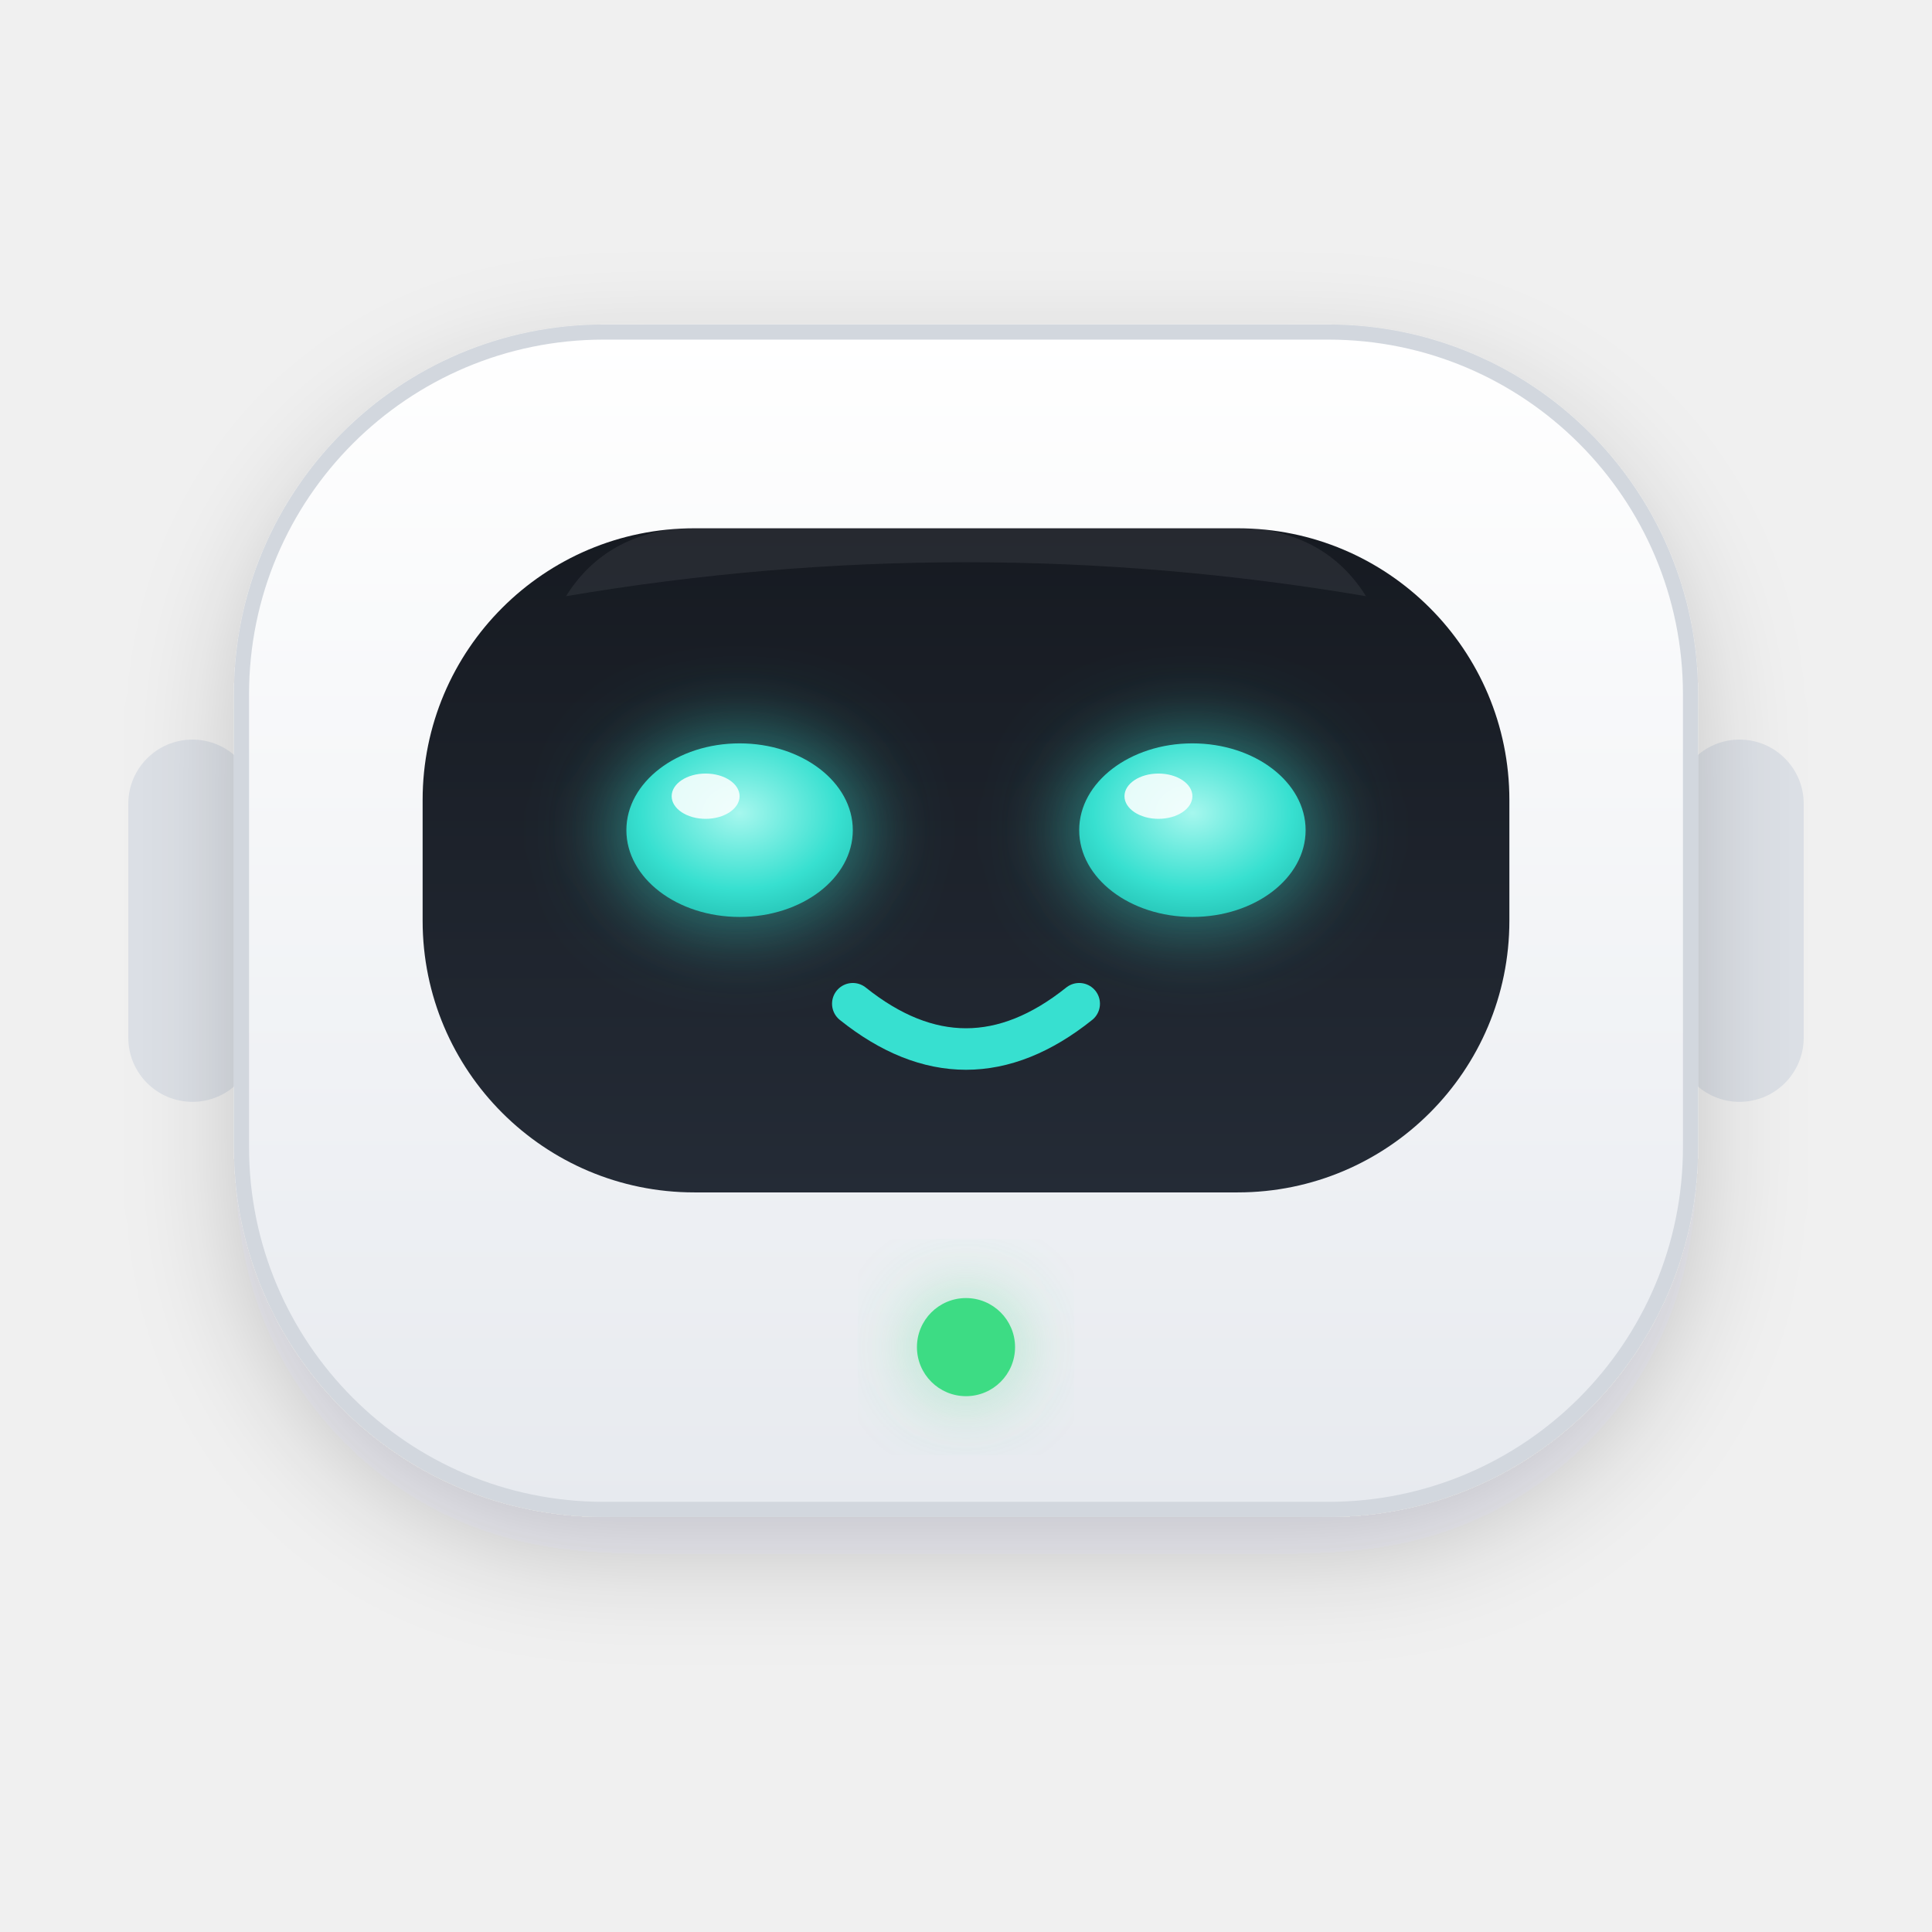
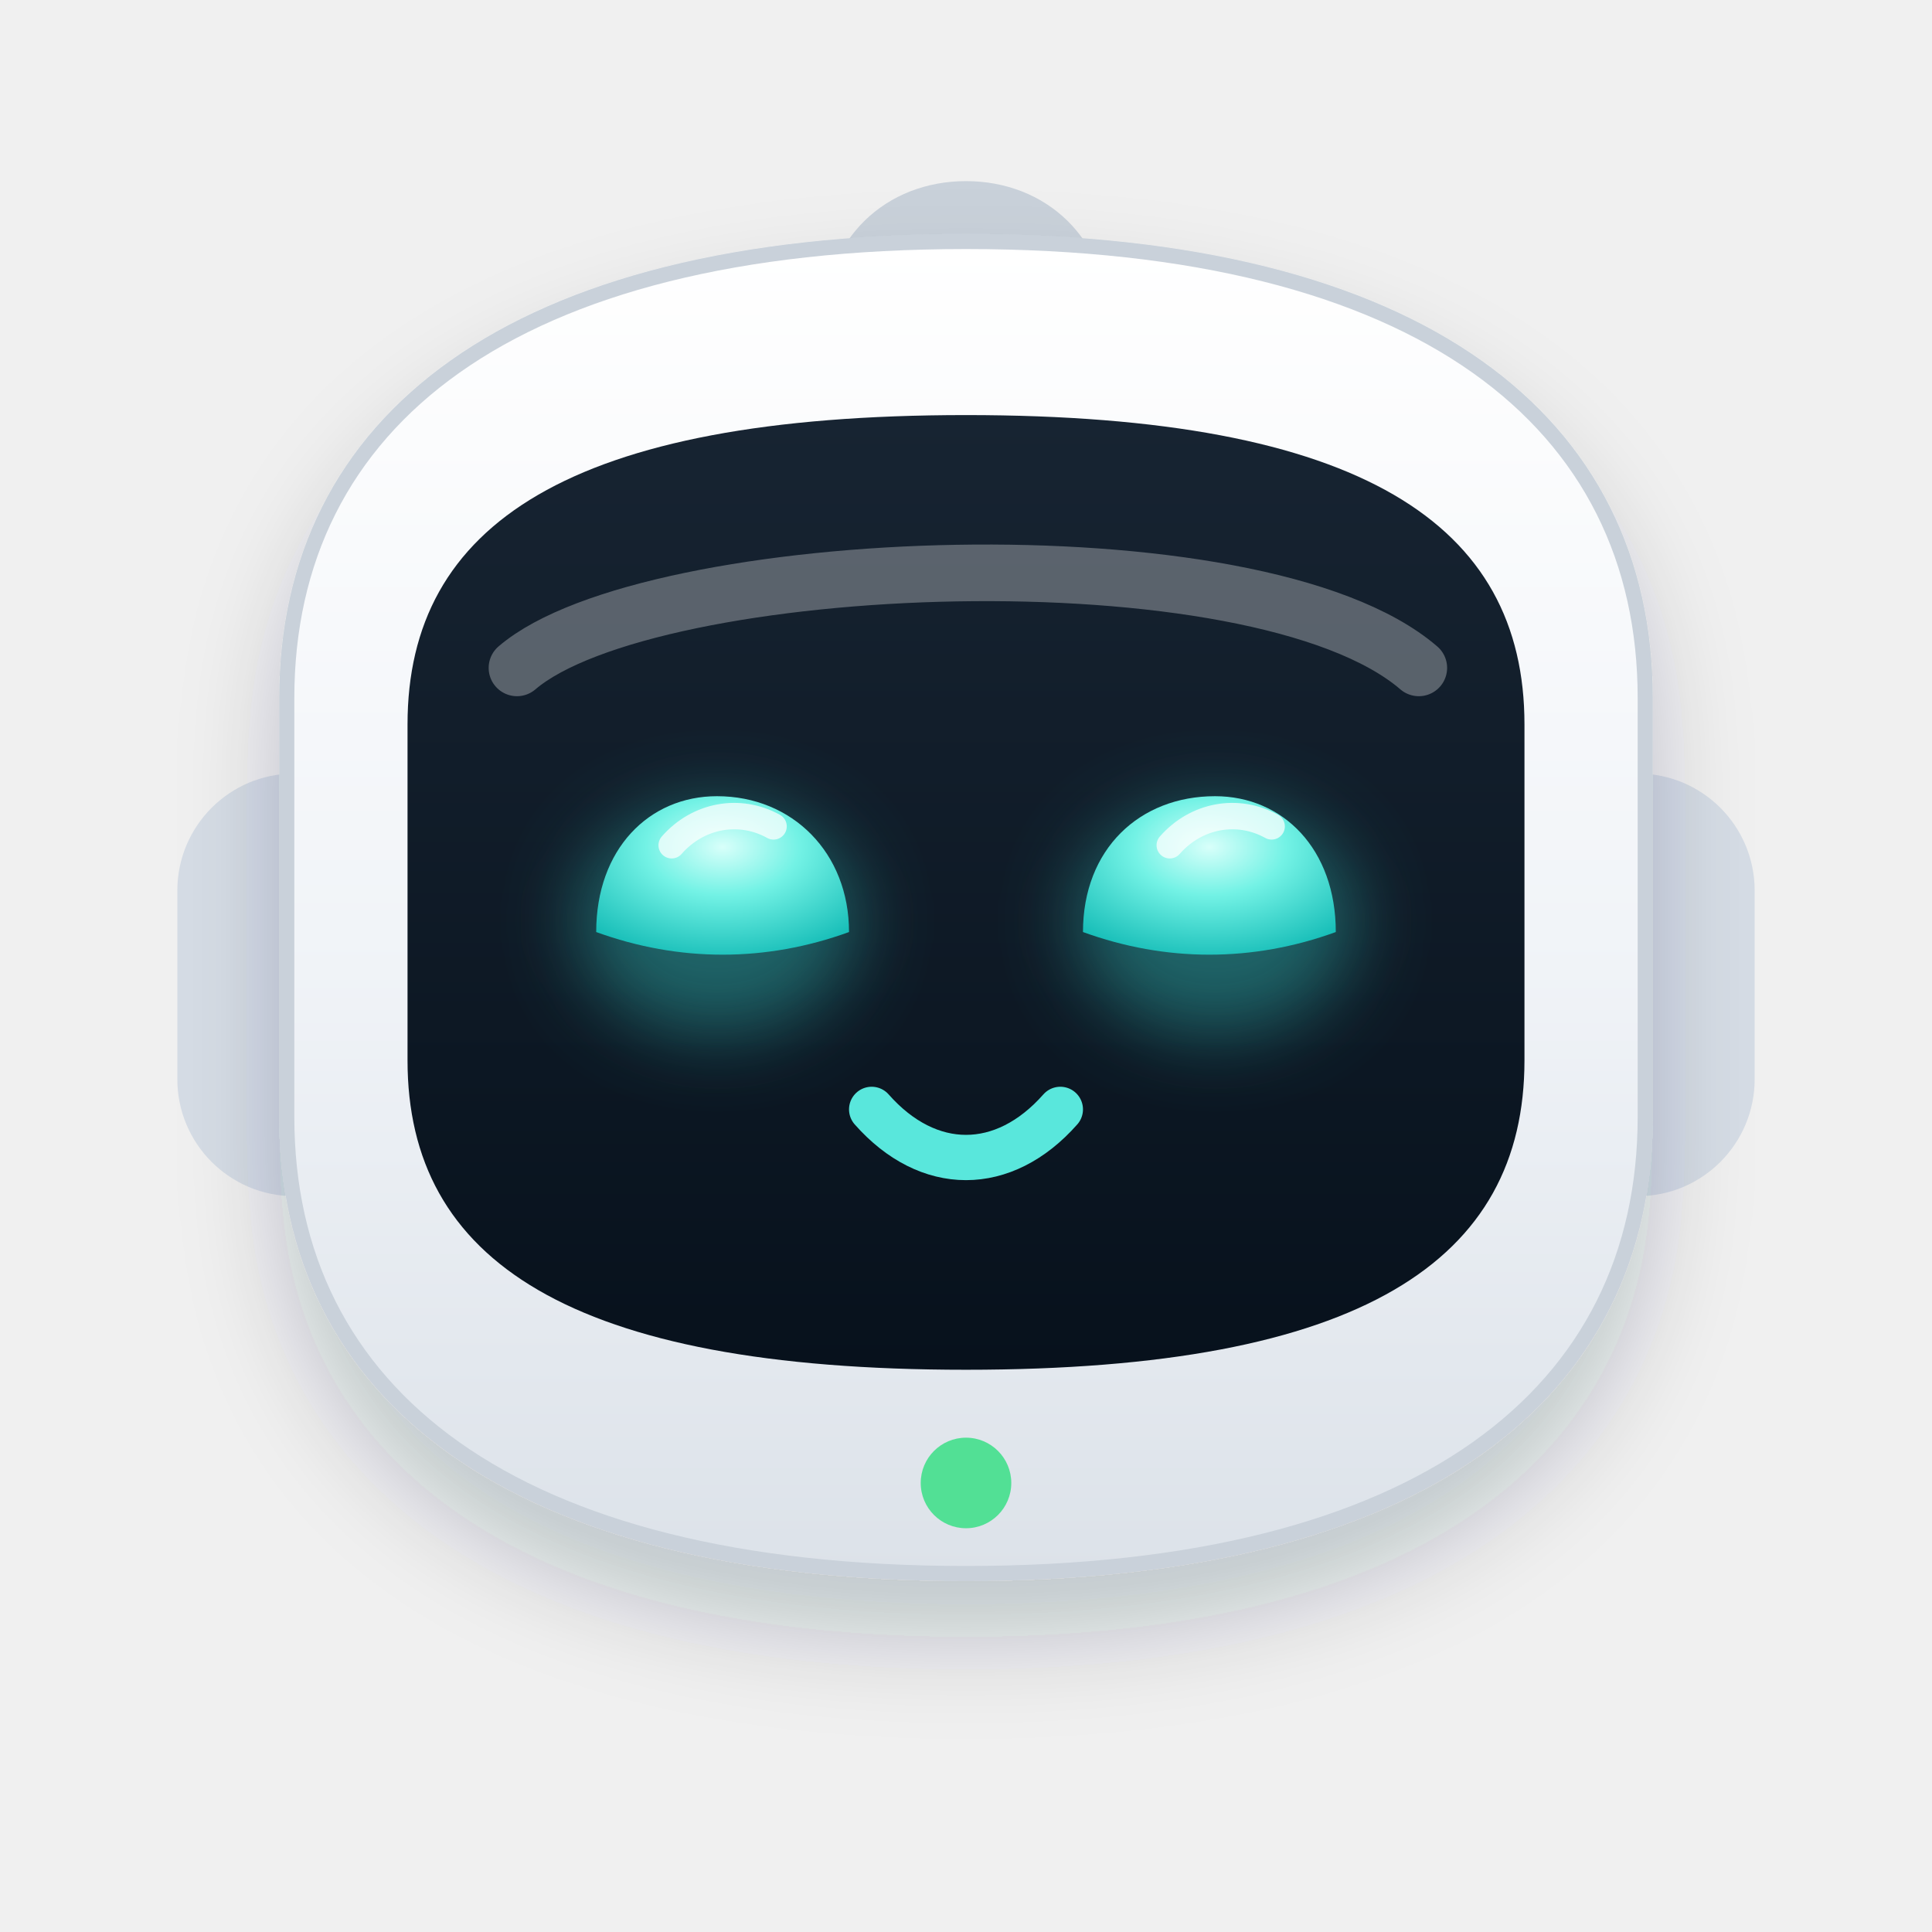
- <svg xmlns="http://www.w3.org/2000/svg" viewBox="0 0 512 512" width="512" height="512">
+ <svg xmlns="http://www.w3.org/2000/svg" viewBox="0 0 512 512" role="img" aria-labelledby="title desc">
  <defs>
    <linearGradient id="shell" x1="0" y1="0" x2="0" y2="1">
-       <stop offset="0" stop-color="#FFFFFF" />
-       <stop offset="1" stop-color="#E7EAEF" />
+       <stop stop-color="#FFFFFF" />
+       <stop offset=".52" stop-color="#F1F4F8" />
+       <stop offset="1" stop-color="#DCE2E9" />
    </linearGradient>
    <linearGradient id="visor" x1="0" y1="0" x2="0" y2="1">
-       <stop offset="0" stop-color="#161A21" />
-       <stop offset="1" stop-color="#242B36" />
+       <stop stop-color="#172432" />
+       <stop offset="1" stop-color="#07111C" />
    </linearGradient>
-     <radialGradient id="eye" cx="0.5" cy="0.4" r="0.8">
-       <stop offset="0" stop-color="#A6F7EE" />
-       <stop offset="0.55" stop-color="#37E0D0" />
-       <stop offset="1" stop-color="#18ADA1" />
+     <radialGradient id="eye" cx="50%" cy="32%" r="72%">
+       <stop stop-color="#D8FFFA" />
+       <stop offset=".42" stop-color="#73F2E5" />
+       <stop offset="1" stop-color="#19BFB9" />
    </radialGradient>
-     <filter id="glow" x="-60%" y="-60%" width="220%" height="220%">
+     <filter id="shadow" x="-30%" y="-30%" width="160%" height="180%">
+       <feDropShadow dx="0" dy="15" stdDeviation="13" flood-color="#142235" flood-opacity=".2" />
+     </filter>
+     <filter id="glow" x="-80%" y="-120%" width="260%" height="340%">
      <feGaussianBlur stdDeviation="10" />
    </filter>
-     <filter id="soft" x="-30%" y="-30%" width="160%" height="160%">
-       <feDropShadow dx="0" dy="10" stdDeviation="14" flood-color="#0B1220" flood-opacity="0.18" />
-     </filter>
  </defs>
-   <rect x="34" y="196" width="34" height="96" rx="17" fill="#DCE0E6" />
-   <rect x="444" y="196" width="34" height="96" rx="17" fill="#DCE0E6" />
-   <g filter="url(#soft)">
-     <rect x="64" y="88" width="384" height="312" rx="96" fill="url(#shell)" stroke="#D2D7DE" stroke-width="4" />
+   <path d="M218 87c0-24 17-39 38-39s38 15 38 39v20h-76z" fill="#C9D1DA" />
+   <rect x="47" y="205" width="62" height="112" rx="31" fill="#D5DCE5" />
+   <rect x="403" y="205" width="62" height="112" rx="31" fill="#D5DCE5" />
+   <g filter="url(#shadow)">
+     <path d="M76 185c0-73 59-121 180-121s180 48 180 121v111c0 73-59 121-180 121S76 369 76 296z" fill="url(#shell)" stroke="#C9D1DA" stroke-width="4" />
  </g>
-   <rect x="112" y="140" width="288" height="176" rx="72" fill="url(#visor)" />
-   <path d="M150 158 q106 -18 212 0 q-10 -16 -30 -18 q-76 -10 -152 0 q-20 2 -30 18z" fill="#FFFFFF" opacity="0.07" />
-   <ellipse cx="196" cy="220" rx="34" ry="26" fill="#37E0D0" opacity="0.5" filter="url(#glow)" />
-   <ellipse cx="316" cy="220" rx="34" ry="26" fill="#37E0D0" opacity="0.5" filter="url(#glow)" />
-   <ellipse cx="196" cy="220" rx="30" ry="23" fill="url(#eye)" />
-   <ellipse cx="316" cy="220" rx="30" ry="23" fill="url(#eye)" />
-   <ellipse cx="187" cy="211" rx="9" ry="6" fill="#FFFFFF" opacity="0.85" />
-   <ellipse cx="307" cy="211" rx="9" ry="6" fill="#FFFFFF" opacity="0.85" />
-   <path d="M226 266 q30 24 60 0" fill="none" stroke="#37E0D0" stroke-width="11" stroke-linecap="round" />
-   <circle cx="256" cy="357" r="13" fill="#3DDC84" opacity="0.45" filter="url(#glow)" />
-   <circle cx="256" cy="357" r="13" fill="#3DDC84" />
+   <path d="M108 192c0-53 43-82 148-82s148 29 148 82v89c0 53-43 82-148 82s-148-29-148-82z" fill="url(#visor)" />
+   <path d="M137 177c35-30 196-37 239 0" fill="none" stroke="#FFF" stroke-linecap="round" stroke-width="15" opacity=".3" />
+   <ellipse cx="190" cy="244" rx="37" ry="30" fill="#37DDD3" opacity=".38" filter="url(#glow)" />
+   <ellipse cx="322" cy="244" rx="37" ry="30" fill="#37DDD3" opacity=".38" filter="url(#glow)" />
+   <path d="M158 247c0-22 14-36 32-36 20 0 35 15 35 36-22 8-45 8-67 0z" fill="url(#eye)" />
+   <path d="M287 247c0-22 15-36 35-36 18 0 32 14 32 36-22 8-45 8-67 0z" fill="url(#eye)" />
+   <path d="M178 224c7-8 18-10 27-5M310 224c7-8 18-10 27-5" fill="none" stroke="#FFF" stroke-linecap="round" stroke-width="7" opacity=".72" />
+   <path d="M231 294c15 17 35 17 50 0" fill="none" stroke="#59E7DC" stroke-linecap="round" stroke-width="12" />
+   <circle cx="256" cy="393" r="12" fill="#52E095" />
</svg>
